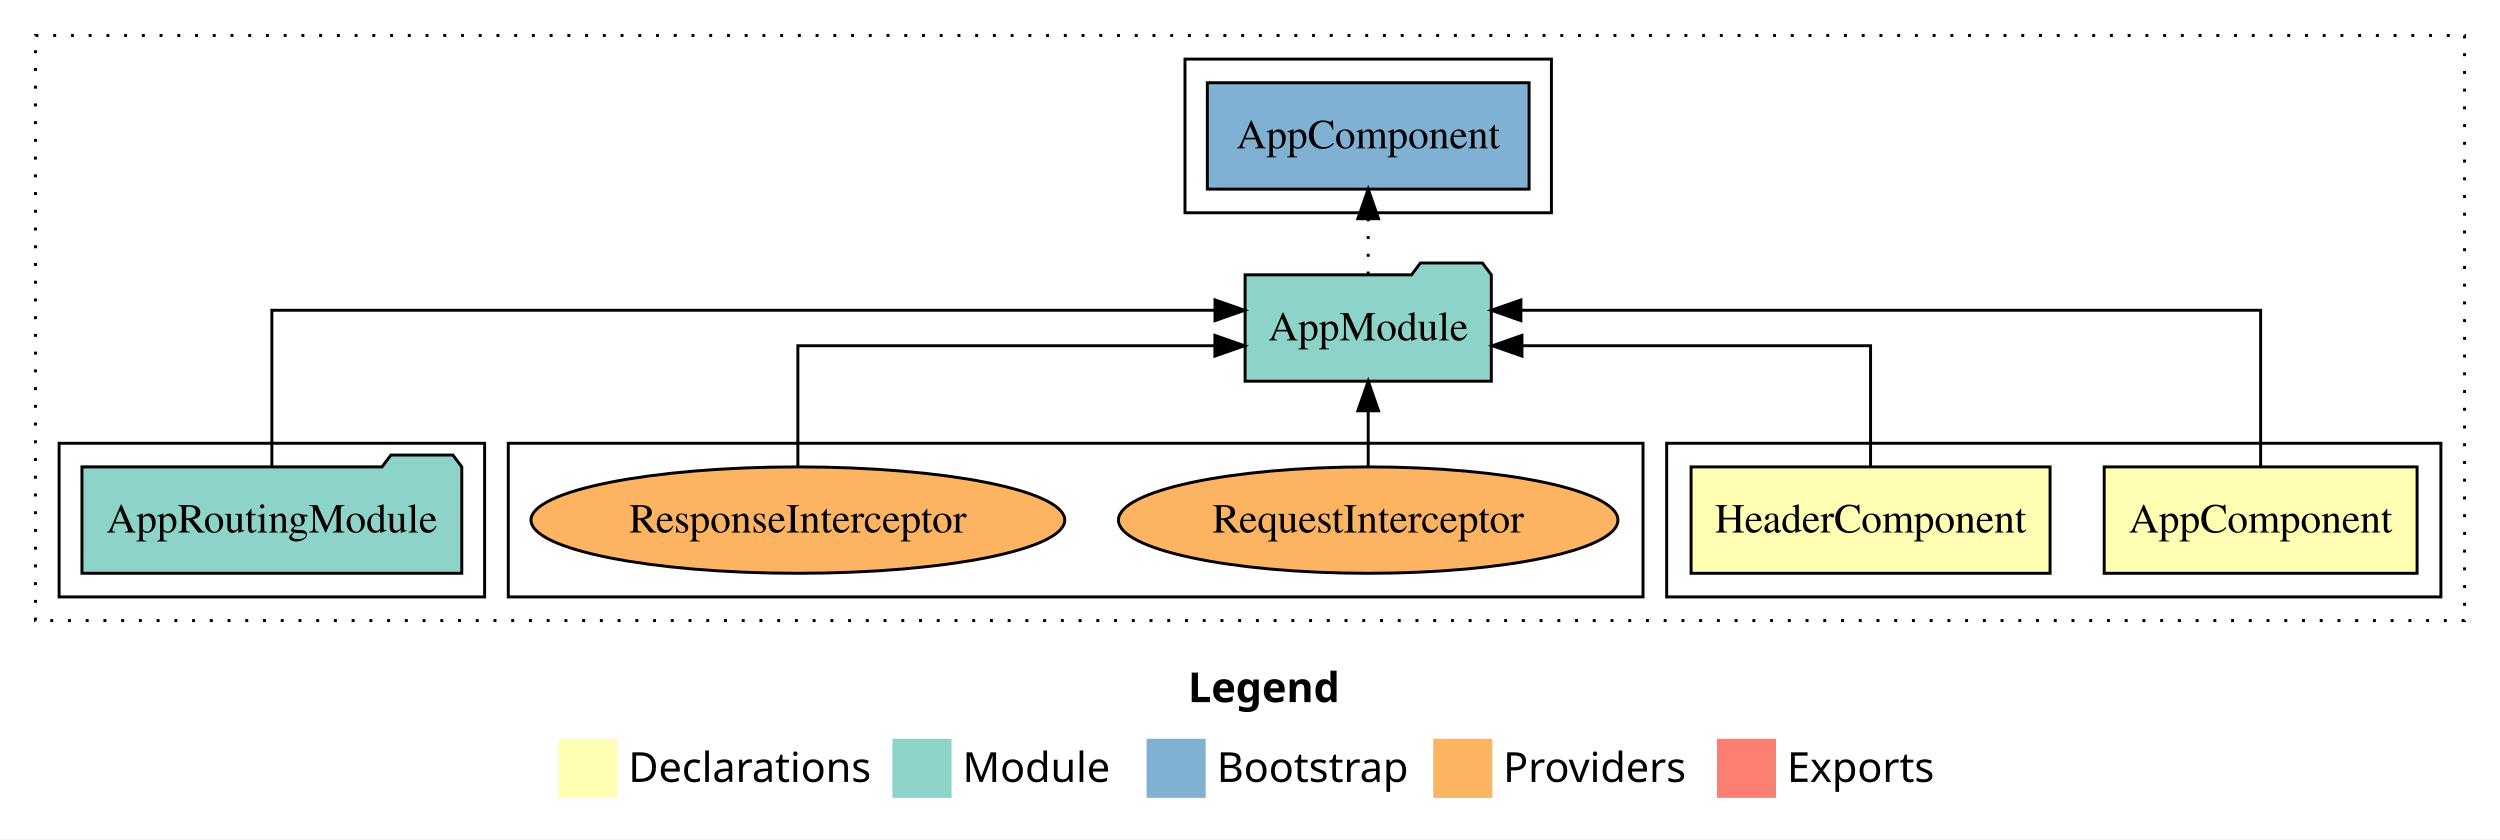
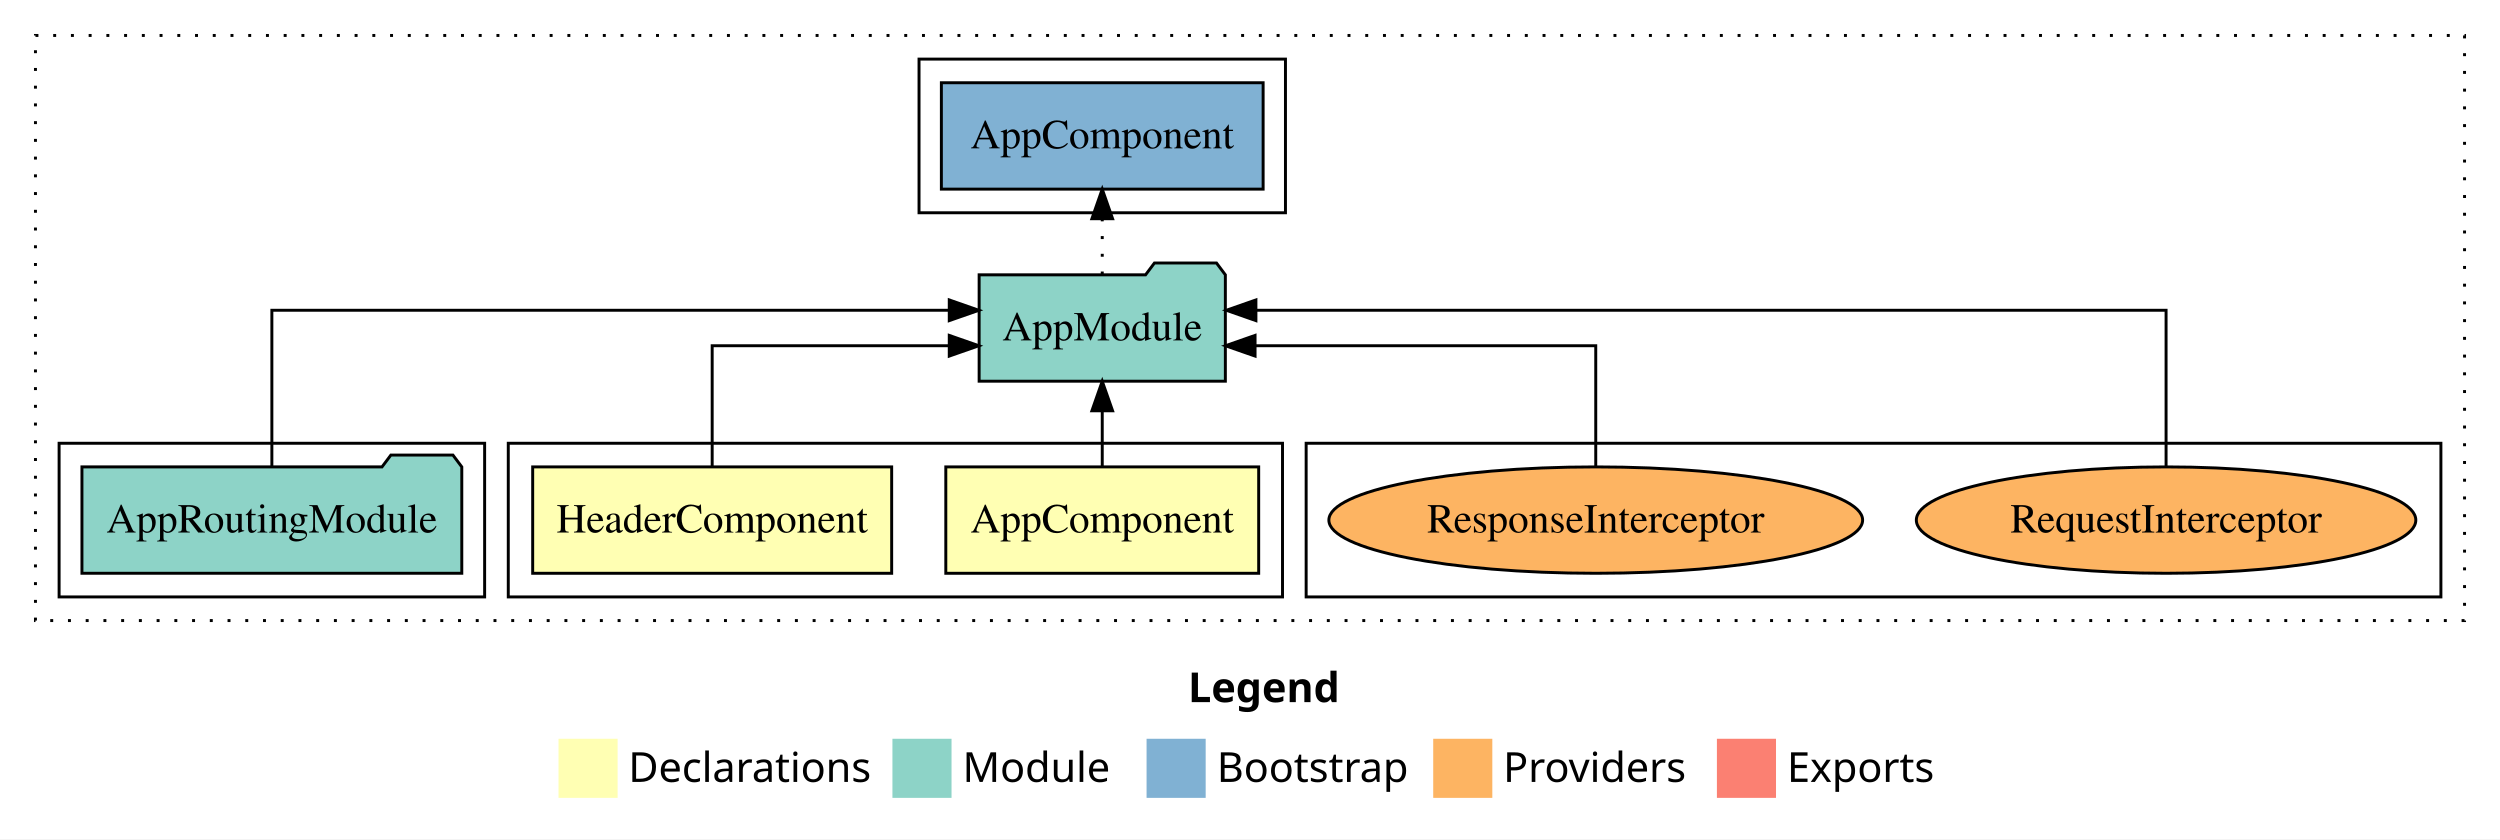
<svg xmlns="http://www.w3.org/2000/svg" width="846pt" height="284pt" viewBox="0.00 0.00 846.00 284.00">
  <g id="graph0" class="graph" transform="scale(1 1) rotate(0) translate(4 280)">
    <polygon fill="white" stroke="transparent" points="-4,4 -4,-280 842,-280 842,4 -4,4" />
    <text text-anchor="start" x="398.01" y="-42.4" font-family="sans-serif" font-weight="bold" font-size="14.00">Legend</text>
    <polygon fill="#ffffb3" stroke="transparent" points="185,-10 185,-30 205,-30 205,-10 185,-10" />
    <text text-anchor="start" x="208.63" y="-15.4" font-family="sans-serif" font-size="14.00">  Declarations</text>
    <polygon fill="#8dd3c7" stroke="transparent" points="298,-10 298,-30 318,-30 318,-10 298,-10" />
    <text text-anchor="start" x="321.73" y="-15.4" font-family="sans-serif" font-size="14.00">  Module</text>
    <polygon fill="#80b1d3" stroke="transparent" points="384,-10 384,-30 404,-30 404,-10 384,-10" />
    <text text-anchor="start" x="407.78" y="-15.4" font-family="sans-serif" font-size="14.00">  Bootstrap</text>
    <polygon fill="#fdb462" stroke="transparent" points="481,-10 481,-30 501,-30 501,-10 481,-10" />
    <text text-anchor="start" x="504.67" y="-15.4" font-family="sans-serif" font-size="14.00">  Providers</text>
    <polygon fill="#fb8072" stroke="transparent" points="577,-10 577,-30 597,-30 597,-10 577,-10" />
    <text text-anchor="start" x="600.73" y="-15.4" font-family="sans-serif" font-size="14.00">  Exports</text>
    <g id="clust1" class="cluster">
      <polygon fill="none" stroke="black" stroke-dasharray="1,5" points="8,-70 8,-268 830,-268 830,-70 8,-70" />
    </g>
+     <g id="clust8" class="cluster">
+       <polygon fill="none" stroke="black" points="438,-78 438,-130 822,-130 822,-78 438,-78" />
+     </g>
    <g id="clust2" class="cluster">
-       <polygon fill="none" stroke="black" points="560,-78 560,-130 822,-130 822,-78 560,-78" />
-     </g>
-     <g id="clust7" class="cluster">
-       <polygon fill="none" stroke="black" points="397,-208 397,-260 521,-260 521,-208 397,-208" />
-     </g>
-     <g id="clust8" class="cluster">
-       <polygon fill="none" stroke="black" points="168,-78 168,-130 552,-130 552,-78 168,-78" />
+       <polygon fill="none" stroke="black" points="168,-78 168,-130 430,-130 430,-78 168,-78" />
    </g>
    <g id="clust5" class="cluster">
      <polygon fill="none" stroke="black" points="16,-78 16,-130 160,-130 160,-78 16,-78" />
    </g>
+     <g id="clust7" class="cluster">
+       <polygon fill="none" stroke="black" points="307,-208 307,-260 431,-260 431,-208 307,-208" />
+     </g>
    <g id="node1" class="node">
-       <polygon fill="#ffffb3" stroke="black" points="813.94,-122 708.06,-122 708.06,-86 813.94,-86 813.94,-122" />
-       <text text-anchor="middle" x="761" y="-99.8" font-family="Times,serif" font-size="14.00">AppComponent</text>
+       <polygon fill="#ffffb3" stroke="black" points="421.94,-122 316.06,-122 316.06,-86 421.94,-86 421.94,-122" />
+       <text text-anchor="middle" x="369" y="-99.8" font-family="Times,serif" font-size="14.00">AppComponent</text>
    </g>
    <g id="node3" class="node">
-       <polygon fill="#8dd3c7" stroke="black" points="500.66,-187 497.66,-191 476.66,-191 473.66,-187 417.34,-187 417.34,-151 500.66,-151 500.66,-187" />
-       <text text-anchor="middle" x="459" y="-164.8" font-family="Times,serif" font-size="14.00">AppModule</text>
+       <polygon fill="#8dd3c7" stroke="black" points="410.66,-187 407.66,-191 386.66,-191 383.66,-187 327.34,-187 327.34,-151 410.66,-151 410.66,-187" />
+       <text text-anchor="middle" x="369" y="-164.8" font-family="Times,serif" font-size="14.00">AppModule</text>
    </g>
    <g id="edge1" class="edge">
-       <path fill="none" stroke="black" d="M761,-122.28C761,-143.32 761,-175 761,-175 761,-175 510.67,-175 510.67,-175" />
-       <polygon fill="black" stroke="black" points="510.67,-171.5 500.67,-175 510.67,-178.5 510.67,-171.5" />
+       <path fill="none" stroke="black" d="M369,-122.11C369,-122.11 369,-140.99 369,-140.99" />
+       <polygon fill="black" stroke="black" points="365.5,-140.99 369,-150.99 372.5,-140.99 365.5,-140.99" />
    </g>
    <g id="node2" class="node">
-       <polygon fill="#ffffb3" stroke="black" points="689.74,-122 568.26,-122 568.26,-86 689.74,-86 689.74,-122" />
-       <text text-anchor="middle" x="629" y="-99.8" font-family="Times,serif" font-size="14.00">HeaderComponent</text>
+       <polygon fill="#ffffb3" stroke="black" points="297.74,-122 176.26,-122 176.26,-86 297.74,-86 297.74,-122" />
+       <text text-anchor="middle" x="237" y="-99.8" font-family="Times,serif" font-size="14.00">HeaderComponent</text>
    </g>
    <g id="edge2" class="edge">
-       <path fill="none" stroke="black" d="M629,-122.02C629,-139.37 629,-163 629,-163 629,-163 511.02,-163 511.02,-163" />
-       <polygon fill="black" stroke="black" points="511.02,-159.5 501.02,-163 511.02,-166.5 511.02,-159.5" />
+       <path fill="none" stroke="black" d="M237,-122.02C237,-139.37 237,-163 237,-163 237,-163 317.23,-163 317.23,-163" />
+       <polygon fill="black" stroke="black" points="317.23,-166.5 327.23,-163 317.23,-159.5 317.23,-166.5" />
    </g>
    <g id="node5" class="node">
-       <polygon fill="#80b1d3" stroke="black" points="513.44,-252 404.56,-252 404.56,-216 513.44,-216 513.44,-252" />
-       <text text-anchor="middle" x="459" y="-229.8" font-family="Times,serif" font-size="14.00">AppComponent </text>
+       <polygon fill="#80b1d3" stroke="black" points="423.44,-252 314.56,-252 314.56,-216 423.44,-216 423.44,-252" />
+       <text text-anchor="middle" x="369" y="-229.8" font-family="Times,serif" font-size="14.00">AppComponent </text>
    </g>
    <g id="edge4" class="edge">
-       <path fill="none" stroke="black" stroke-dasharray="1,5" d="M459,-187.11C459,-187.11 459,-205.99 459,-205.99" />
-       <polygon fill="black" stroke="black" points="455.5,-205.99 459,-215.99 462.5,-205.99 455.5,-205.99" />
+       <path fill="none" stroke="black" stroke-dasharray="1,5" d="M369,-187.11C369,-187.11 369,-205.99 369,-205.99" />
+       <polygon fill="black" stroke="black" points="365.5,-205.99 369,-215.99 372.5,-205.99 365.5,-205.99" />
    </g>
    <g id="node4" class="node">
      <polygon fill="#8dd3c7" stroke="black" points="152.27,-122 149.27,-126 128.27,-126 125.27,-122 23.73,-122 23.73,-86 152.27,-86 152.27,-122" />
      <text text-anchor="middle" x="88" y="-99.8" font-family="Times,serif" font-size="14.00">AppRoutingModule</text>
    </g>
    <g id="edge3" class="edge">
-       <path fill="none" stroke="black" d="M88,-122.28C88,-143.32 88,-175 88,-175 88,-175 407.16,-175 407.16,-175" />
-       <polygon fill="black" stroke="black" points="407.16,-178.5 417.16,-175 407.16,-171.5 407.16,-178.5" />
+       <path fill="none" stroke="black" d="M88,-122.28C88,-143.32 88,-175 88,-175 88,-175 317.23,-175 317.23,-175" />
+       <polygon fill="black" stroke="black" points="317.23,-178.5 327.23,-175 317.23,-171.5 317.23,-178.5" />
    </g>
    <g id="node6" class="node">
-       <ellipse fill="#fdb462" stroke="black" cx="459" cy="-104" rx="84.51" ry="18" />
-       <text text-anchor="middle" x="459" y="-99.8" font-family="Times,serif" font-size="14.00">RequestInterceptor</text>
+       <ellipse fill="#fdb462" stroke="black" cx="729" cy="-104" rx="84.51" ry="18" />
+       <text text-anchor="middle" x="729" y="-99.8" font-family="Times,serif" font-size="14.00">RequestInterceptor</text>
    </g>
    <g id="edge5" class="edge">
-       <path fill="none" stroke="black" d="M459,-122.11C459,-122.11 459,-140.99 459,-140.99" />
-       <polygon fill="black" stroke="black" points="455.5,-140.99 459,-150.99 462.5,-140.99 455.5,-140.99" />
+       <path fill="none" stroke="black" d="M729,-122.28C729,-143.32 729,-175 729,-175 729,-175 421,-175 421,-175" />
+       <polygon fill="black" stroke="black" points="421,-171.5 411,-175 421,-178.5 421,-171.5" />
    </g>
    <g id="node7" class="node">
-       <ellipse fill="#fdb462" stroke="black" cx="266" cy="-104" rx="90.31" ry="18" />
-       <text text-anchor="middle" x="266" y="-99.8" font-family="Times,serif" font-size="14.00">ResponseInterceptor</text>
+       <ellipse fill="#fdb462" stroke="black" cx="536" cy="-104" rx="90.31" ry="18" />
+       <text text-anchor="middle" x="536" y="-99.8" font-family="Times,serif" font-size="14.00">ResponseInterceptor</text>
    </g>
    <g id="edge6" class="edge">
-       <path fill="none" stroke="black" d="M266,-122.02C266,-139.37 266,-163 266,-163 266,-163 407.12,-163 407.12,-163" />
-       <polygon fill="black" stroke="black" points="407.12,-166.5 417.12,-163 407.12,-159.5 407.12,-166.5" />
+       <path fill="none" stroke="black" d="M536,-122.02C536,-139.37 536,-163 536,-163 536,-163 420.71,-163 420.71,-163" />
+       <polygon fill="black" stroke="black" points="420.71,-159.5 410.71,-163 420.71,-166.5 420.71,-159.5" />
    </g>
  </g>
</svg>
